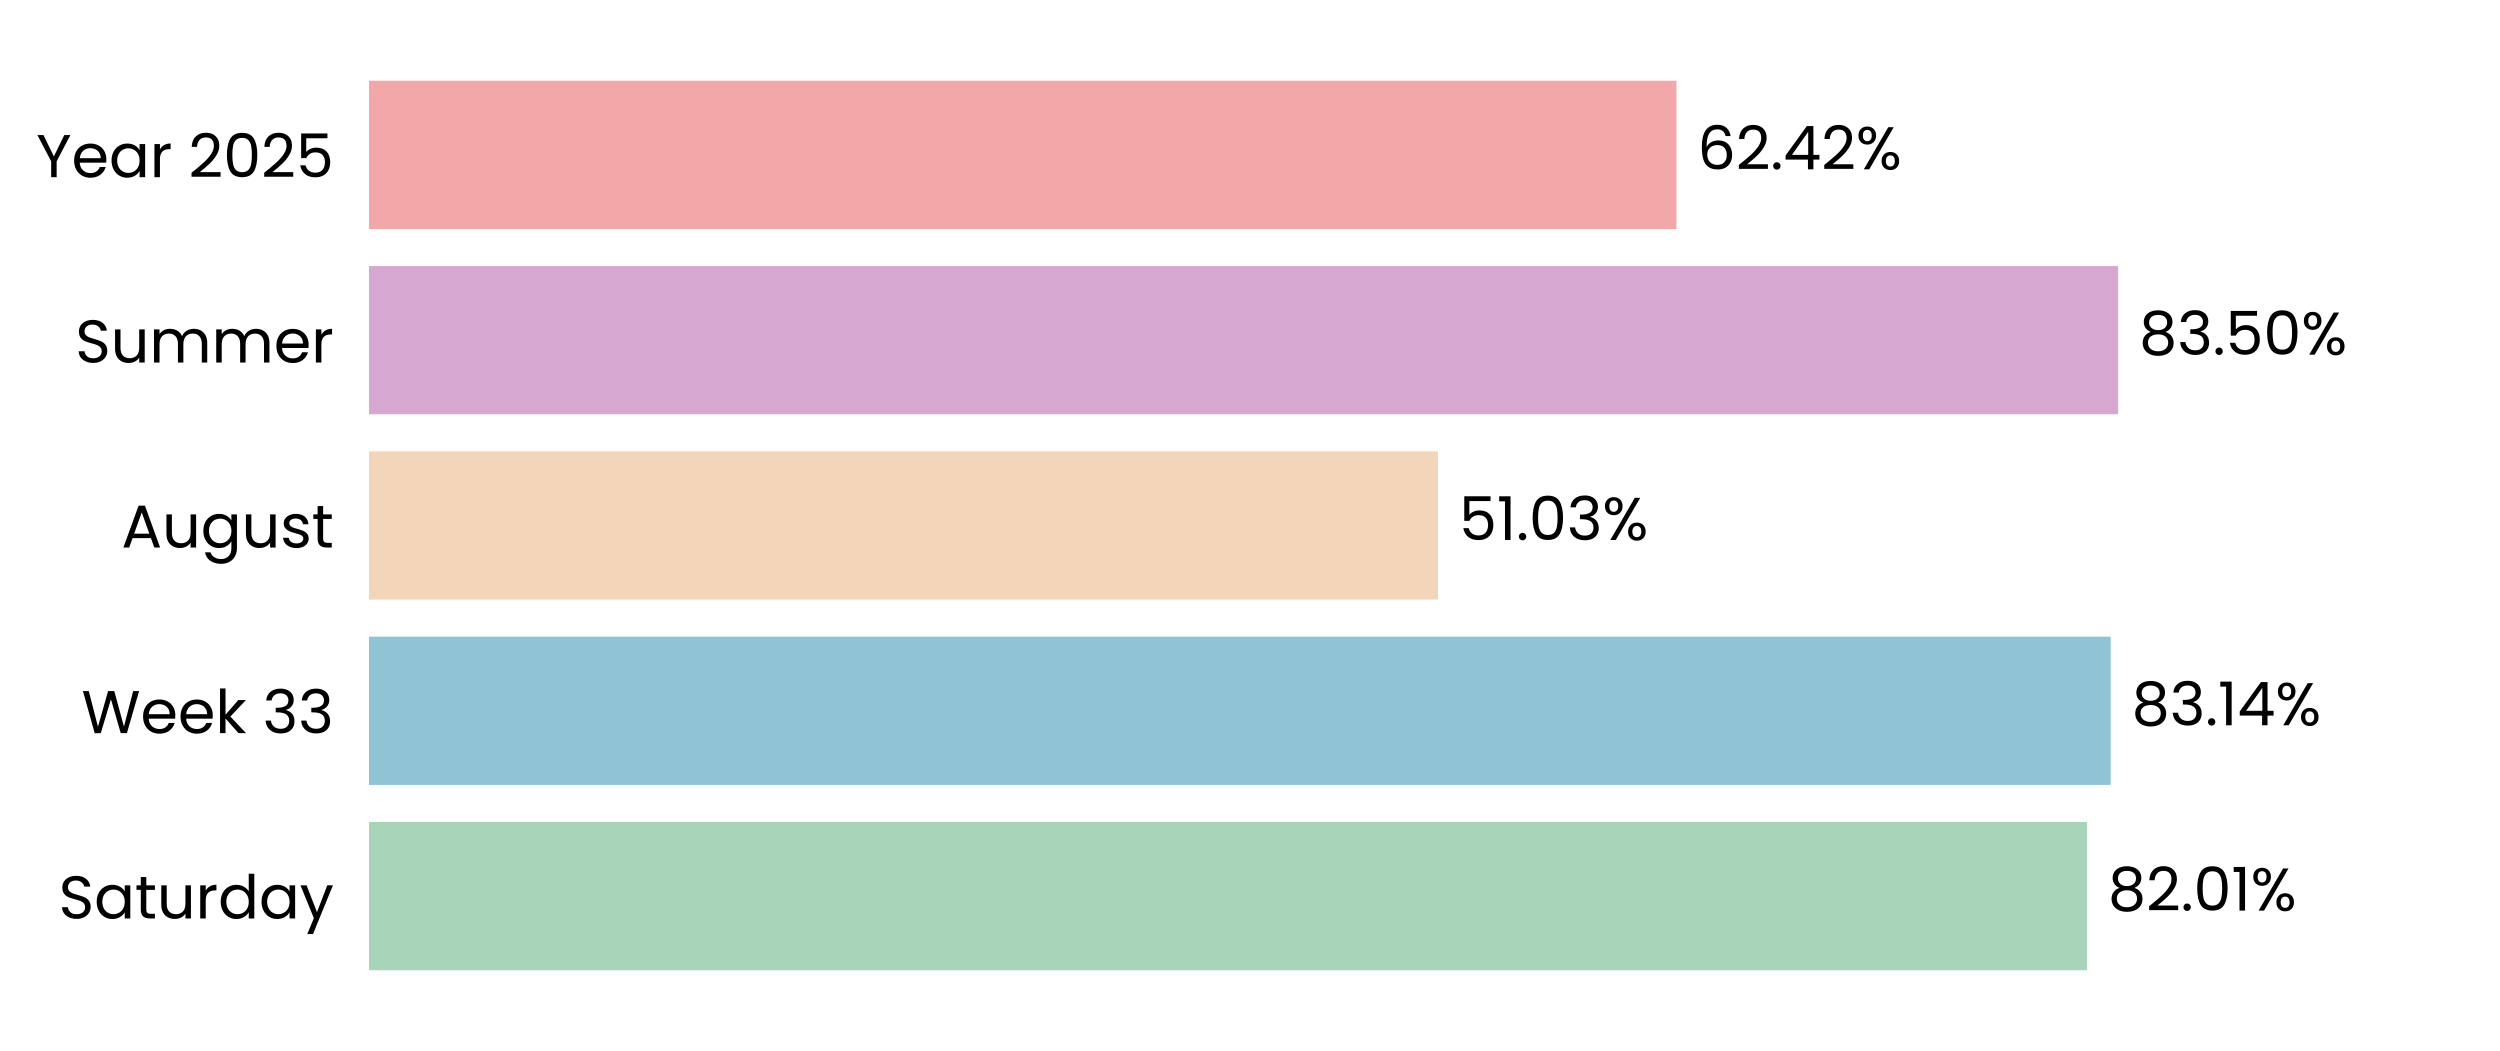
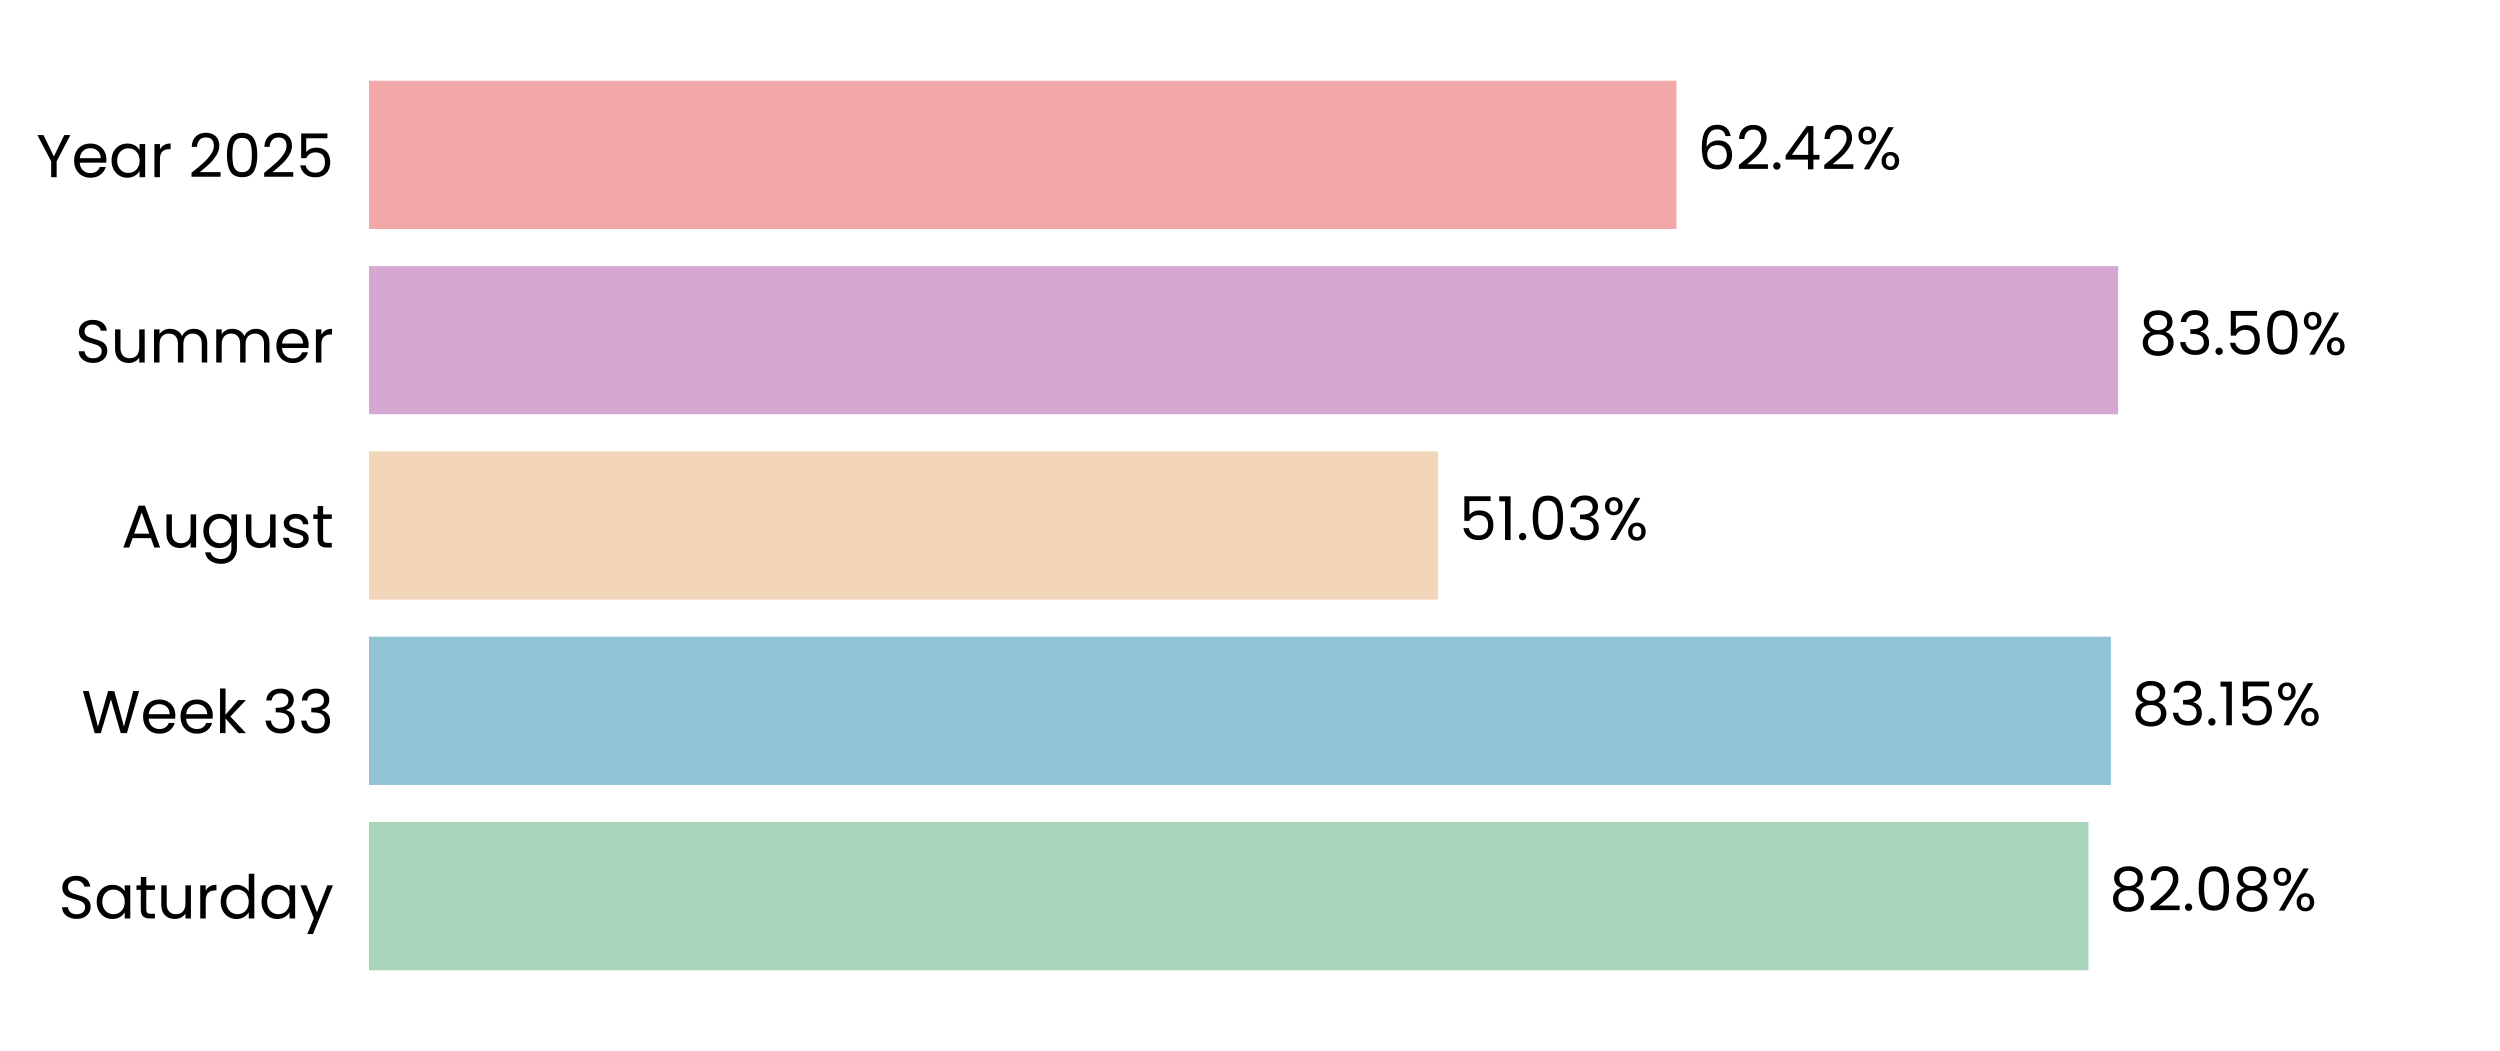
<svg xmlns="http://www.w3.org/2000/svg" xmlns:xlink="http://www.w3.org/1999/xlink" width="496.691pt" height="208.8pt" viewBox="0 0 496.691 208.8" version="1.1">
  <defs>
    <style type="text/css">*{stroke-linejoin: round; stroke-linecap: butt}</style>
  </defs>
  <g id="figure_1">
    <g id="patch_1">
      <path d="M 0 208.8  L 496.691 208.8  L 496.691 0  L 0 0  L 0 208.8  z " style="fill: none" />
    </g>
    <g id="axes_1">
      <g id="patch_2">
        <path d="M 73.311 201.6  L 489.491 201.6  L 489.491 7.2  L 73.311 7.2  L 73.311 201.6  z " style="fill: none" />
      </g>
      <g id="patch_3">
-         <path d="M 73.311 192.764  L 414.637 192.764  L 414.637 163.309  L 73.311 163.309  z " clip-path="url(#p0ef28a238a)" style="fill: #a8d5ba" />
+         <path d="M 73.311 192.764  L 414.926 192.764  L 414.926 163.309  L 73.311 163.309  z " clip-path="url(#p8cefb7bd1e)" style="fill: #a8d5ba" />
      </g>
      <g id="patch_4">
-         <path d="M 73.311 155.945  L 419.343 155.945  L 419.343 126.491  L 73.311 126.491  z " clip-path="url(#p0ef28a238a)" style="fill: #90c3d4" />
+         <path d="M 73.311 155.945  L 419.385 155.945  L 419.385 126.491  L 73.311 126.491  z " clip-path="url(#p8cefb7bd1e)" style="fill: #90c3d4" />
      </g>
      <g id="patch_5">
-         <path d="M 73.311 119.127  L 285.699 119.127  L 285.699 89.673  L 73.311 89.673  z " clip-path="url(#p0ef28a238a)" style="fill: #f3d6ba" />
+         <path d="M 73.311 119.127  L 285.708 119.127  L 285.708 89.673  L 73.311 89.673  z " clip-path="url(#p8cefb7bd1e)" style="fill: #f3d6ba" />
      </g>
      <g id="patch_6">
-         <path d="M 73.311 82.309  L 420.822 82.309  L 420.822 52.855  L 73.311 52.855  z " clip-path="url(#p0ef28a238a)" style="fill: #d6a8d1" />
+         <path d="M 73.311 82.309  L 420.825 82.309  L 420.825 52.855  L 73.311 52.855  z " clip-path="url(#p8cefb7bd1e)" style="fill: #d6a8d1" />
      </g>
      <g id="patch_7">
-         <path d="M 73.311 45.491  L 333.076 45.491  L 333.076 16.036  L 73.311 16.036  z " clip-path="url(#p0ef28a238a)" style="fill: #f2a8a8" />
+         <path d="M 73.311 45.491  L 333.077 45.491  L 333.077 16.036  L 73.311 16.036  z " clip-path="url(#p8cefb7bd1e)" style="fill: #f2a8a8" />
      </g>
      <g id="matplotlib.axis_1">
        <g id="ytick_1">
          <g id="text_1">
            <g transform="translate(11.65312 182.4764) scale(0.12 -0.12)">
              <defs>
                <path id="Poppins-Regular-53" d="M 1907 -45  Q 1466 -45 1117 112  Q 768 269 569 547  Q 371 826 365 1190  L 986 1190  Q 1018 877 1245 662  Q 1472 448 1907 448  Q 2323 448 2563 656  Q 2803 864 2803 1190  Q 2803 1446 2662 1606  Q 2522 1766 2310 1849  Q 2099 1933 1741 2029  Q 1299 2144 1033 2259  Q 768 2374 579 2620  Q 390 2867 390 3283  Q 390 3648 576 3929  Q 762 4211 1098 4364  Q 1434 4518 1869 4518  Q 2496 4518 2896 4204  Q 3296 3891 3347 3373  L 2707 3373  Q 2675 3629 2438 3824  Q 2202 4019 1811 4019  Q 1446 4019 1216 3830  Q 986 3642 986 3302  Q 986 3059 1123 2905  Q 1261 2752 1462 2672  Q 1664 2592 2029 2490  Q 2470 2368 2739 2249  Q 3008 2131 3200 1884  Q 3392 1638 3392 1216  Q 3392 890 3219 602  Q 3046 314 2707 134  Q 2368 -45 1907 -45  z " transform="scale(0.015625)" />
                <path id="Poppins-Regular-61" d="M 275 1766  Q 275 2304 492 2710  Q 710 3117 1091 3341  Q 1472 3565 1939 3565  Q 2400 3565 2739 3366  Q 3078 3168 3245 2867  L 3245 3507  L 3834 3507  L 3834 0  L 3245 0  L 3245 653  Q 3072 346 2729 144  Q 2387 -58 1933 -58  Q 1466 -58 1088 172  Q 710 403 492 819  Q 275 1235 275 1766  z M 3245 1760  Q 3245 2157 3085 2451  Q 2925 2746 2653 2902  Q 2381 3059 2054 3059  Q 1728 3059 1459 2905  Q 1190 2752 1030 2457  Q 870 2163 870 1766  Q 870 1363 1030 1065  Q 1190 768 1459 611  Q 1728 454 2054 454  Q 2381 454 2653 611  Q 2925 768 3085 1065  Q 3245 1363 3245 1760  z " transform="scale(0.015625)" />
                <path id="Poppins-Regular-74" d="M 1203 3027  L 1203 960  Q 1203 704 1312 598  Q 1421 493 1690 493  L 2118 493  L 2118 0  L 1594 0  Q 1107 0 864 224  Q 621 448 621 960  L 621 3027  L 166 3027  L 166 3507  L 621 3507  L 621 4390  L 1203 4390  L 1203 3507  L 2118 3507  L 2118 3027  L 1203 3027  z " transform="scale(0.015625)" />
                <path id="Poppins-Regular-75" d="M 3603 3507  L 3603 0  L 3021 0  L 3021 518  Q 2854 250 2556 99  Q 2259 -51 1901 -51  Q 1491 -51 1164 118  Q 838 288 649 627  Q 461 966 461 1453  L 461 3507  L 1037 3507  L 1037 1530  Q 1037 1011 1299 732  Q 1562 454 2016 454  Q 2483 454 2752 742  Q 3021 1030 3021 1581  L 3021 3507  L 3603 3507  z " transform="scale(0.015625)" />
                <path id="Poppins-Regular-72" d="M 1075 2938  Q 1229 3238 1513 3404  Q 1798 3571 2208 3571  L 2208 2970  L 2054 2970  Q 1075 2970 1075 1907  L 1075 0  L 493 0  L 493 3507  L 1075 3507  L 1075 2938  z " transform="scale(0.015625)" />
                <path id="Poppins-Regular-64" d="M 275 1766  Q 275 2304 492 2710  Q 710 3117 1091 3341  Q 1472 3565 1946 3565  Q 2355 3565 2707 3376  Q 3059 3187 3245 2880  L 3245 4736  L 3834 4736  L 3834 0  L 3245 0  L 3245 659  Q 3072 346 2733 144  Q 2394 -58 1939 -58  Q 1472 -58 1091 172  Q 710 403 492 819  Q 275 1235 275 1766  z M 3245 1760  Q 3245 2157 3085 2451  Q 2925 2746 2653 2902  Q 2381 3059 2054 3059  Q 1728 3059 1459 2905  Q 1190 2752 1030 2457  Q 870 2163 870 1766  Q 870 1363 1030 1065  Q 1190 768 1459 611  Q 1728 454 2054 454  Q 2381 454 2653 611  Q 2925 768 3085 1065  Q 3245 1363 3245 1760  z " transform="scale(0.015625)" />
                <path id="Poppins-Regular-79" d="M 3514 3507  L 1402 -1651  L 800 -1651  L 1491 38  L 77 3507  L 723 3507  L 1824 666  L 2912 3507  L 3514 3507  z " transform="scale(0.015625)" />
              </defs>
              <use xlink:href="#Poppins-Regular-53" />
              <use xlink:href="#Poppins-Regular-61" transform="translate(58.7 0)" />
              <use xlink:href="#Poppins-Regular-74" transform="translate(126.3 0)" />
              <use xlink:href="#Poppins-Regular-75" transform="translate(162.7 0)" />
              <use xlink:href="#Poppins-Regular-72" transform="translate(226.7 0)" />
              <use xlink:href="#Poppins-Regular-64" transform="translate(264 0)" />
              <use xlink:href="#Poppins-Regular-61" transform="translate(331.5999 0)" />
              <use xlink:href="#Poppins-Regular-79" transform="translate(399.1999 0)" />
            </g>
          </g>
        </g>
        <g id="ytick_2">
          <g id="text_2">
            <g transform="translate(16.19813 145.6582) scale(0.12 -0.12)">
              <defs>
                <path id="Poppins-Regular-57" d="M 6099 4461  L 4806 0  L 4154 0  L 3117 3590  L 2042 0  L 1395 -6  L 147 4461  L 768 4461  L 1741 678  L 2816 4461  L 3469 4461  L 4493 691  L 5472 4461  L 6099 4461  z " transform="scale(0.015625)" />
                <path id="Poppins-Regular-65" d="M 3693 1888  Q 3693 1722 3674 1536  L 870 1536  Q 902 1018 1225 726  Q 1549 435 2010 435  Q 2387 435 2640 611  Q 2893 787 2995 1082  L 3622 1082  Q 3482 576 3059 259  Q 2637 -58 2010 -58  Q 1510 -58 1116 166  Q 723 390 499 803  Q 275 1216 275 1760  Q 275 2304 492 2713  Q 710 3123 1104 3344  Q 1498 3565 2010 3565  Q 2509 3565 2893 3347  Q 3277 3130 3485 2749  Q 3693 2368 3693 1888  z M 3091 2010  Q 3091 2342 2944 2582  Q 2797 2822 2544 2947  Q 2291 3072 1984 3072  Q 1542 3072 1232 2790  Q 922 2509 877 2010  L 3091 2010  z " transform="scale(0.015625)" />
                <path id="Poppins-Regular-6b" d="M 2451 0  L 1075 1549  L 1075 0  L 493 0  L 493 4736  L 1075 4736  L 1075 1952  L 2426 3507  L 3238 3507  L 1587 1760  L 3245 0  L 2451 0  z " transform="scale(0.015625)" />
                <path id="Poppins-Regular-20" transform="scale(0.015625)" />
                <path id="Poppins-Regular-33" d="M 384 3462  Q 429 4051 838 4384  Q 1248 4717 1901 4717  Q 2336 4717 2653 4560  Q 2970 4403 3133 4134  Q 3296 3866 3296 3526  Q 3296 3130 3069 2842  Q 2842 2554 2477 2470  L 2477 2438  Q 2893 2336 3136 2035  Q 3379 1734 3379 1248  Q 3379 883 3212 592  Q 3046 301 2713 134  Q 2381 -32 1914 -32  Q 1235 -32 800 323  Q 365 678 314 1331  L 877 1331  Q 922 947 1190 704  Q 1459 461 1907 461  Q 2355 461 2588 694  Q 2822 928 2822 1299  Q 2822 1779 2502 1990  Q 2182 2202 1536 2202  L 1389 2202  L 1389 2688  L 1542 2688  Q 2131 2694 2432 2883  Q 2733 3072 2733 3469  Q 2733 3808 2512 4013  Q 2291 4218 1882 4218  Q 1485 4218 1241 4013  Q 998 3808 954 3462  L 384 3462  z " transform="scale(0.015625)" />
              </defs>
              <use xlink:href="#Poppins-Regular-57" />
              <use xlink:href="#Poppins-Regular-65" transform="translate(97.59999 0)" />
              <use xlink:href="#Poppins-Regular-65" transform="translate(159.6 0)" />
              <use xlink:href="#Poppins-Regular-6b" transform="translate(221.6 0)" />
              <use xlink:href="#Poppins-Regular-20" transform="translate(273.0999 0)" />
              <use xlink:href="#Poppins-Regular-33" transform="translate(299.7999 0)" />
              <use xlink:href="#Poppins-Regular-33" transform="translate(358.6999 0)" />
            </g>
          </g>
        </g>
        <g id="ytick_3">
          <g id="text_3">
            <g transform="translate(24.11812 108.78) scale(0.12 -0.12)">
              <defs>
                <path id="Poppins-Regular-41" d="M 3130 992  L 1184 992  L 826 0  L 211 0  L 1824 4435  L 2496 4435  L 4102 0  L 3488 0  L 3130 992  z M 2963 1466  L 2157 3718  L 1350 1466  L 2963 1466  z " transform="scale(0.015625)" />
                <path id="Poppins-Regular-67" d="M 1939 3565  Q 2394 3565 2736 3366  Q 3078 3168 3245 2867  L 3245 3507  L 3834 3507  L 3834 -77  Q 3834 -557 3629 -931  Q 3424 -1306 3043 -1517  Q 2662 -1728 2157 -1728  Q 1466 -1728 1005 -1401  Q 544 -1075 461 -512  L 1037 -512  Q 1133 -832 1433 -1027  Q 1734 -1222 2157 -1222  Q 2637 -1222 2941 -921  Q 3245 -621 3245 -77  L 3245 659  Q 3072 352 2733 147  Q 2394 -58 1939 -58  Q 1472 -58 1091 172  Q 710 403 492 819  Q 275 1235 275 1766  Q 275 2304 492 2710  Q 710 3117 1091 3341  Q 1472 3565 1939 3565  z M 3245 1760  Q 3245 2157 3085 2451  Q 2925 2746 2653 2902  Q 2381 3059 2054 3059  Q 1728 3059 1459 2905  Q 1190 2752 1030 2457  Q 870 2163 870 1766  Q 870 1363 1030 1065  Q 1190 768 1459 611  Q 1728 454 2054 454  Q 2381 454 2653 611  Q 2925 768 3085 1065  Q 3245 1363 3245 1760  z " transform="scale(0.015625)" />
                <path id="Poppins-Regular-73" d="M 1734 -58  Q 1331 -58 1011 80  Q 691 218 505 464  Q 320 710 301 1030  L 902 1030  Q 928 768 1149 601  Q 1370 435 1728 435  Q 2061 435 2253 582  Q 2445 730 2445 954  Q 2445 1184 2240 1296  Q 2035 1408 1606 1517  Q 1216 1619 969 1724  Q 723 1830 547 2038  Q 371 2246 371 2586  Q 371 2854 531 3078  Q 691 3302 985 3433  Q 1280 3565 1658 3565  Q 2240 3565 2598 3270  Q 2957 2976 2982 2464  L 2400 2464  Q 2381 2739 2179 2905  Q 1978 3072 1638 3072  Q 1325 3072 1139 2937  Q 954 2803 954 2586  Q 954 2413 1066 2301  Q 1178 2189 1347 2121  Q 1517 2054 1818 1971  Q 2195 1869 2432 1769  Q 2669 1670 2838 1472  Q 3008 1274 3014 954  Q 3014 666 2854 435  Q 2694 205 2403 73  Q 2112 -58 1734 -58  z " transform="scale(0.015625)" />
              </defs>
              <use xlink:href="#Poppins-Regular-41" />
              <use xlink:href="#Poppins-Regular-75" transform="translate(67.39999 0)" />
              <use xlink:href="#Poppins-Regular-67" transform="translate(131.4 0)" />
              <use xlink:href="#Poppins-Regular-75" transform="translate(199 0)" />
              <use xlink:href="#Poppins-Regular-73" transform="translate(263 0)" />
              <use xlink:href="#Poppins-Regular-74" transform="translate(315.2 0)" />
            </g>
          </g>
        </g>
        <g id="ytick_4">
          <g id="text_4">
            <g transform="translate(14.95125 72.02182) scale(0.12 -0.12)">
              <defs>
                <path id="Poppins-Regular-6d" d="M 4710 3571  Q 5120 3571 5440 3401  Q 5760 3232 5945 2893  Q 6131 2554 6131 2067  L 6131 0  L 5555 0  L 5555 1984  Q 5555 2509 5296 2787  Q 5037 3066 4595 3066  Q 4141 3066 3872 2774  Q 3603 2483 3603 1933  L 3603 0  L 3027 0  L 3027 1984  Q 3027 2509 2768 2787  Q 2509 3066 2067 3066  Q 1613 3066 1344 2774  Q 1075 2483 1075 1933  L 1075 0  L 493 0  L 493 3507  L 1075 3507  L 1075 3002  Q 1248 3277 1539 3424  Q 1830 3571 2182 3571  Q 2624 3571 2963 3372  Q 3302 3174 3469 2790  Q 3616 3162 3955 3366  Q 4294 3571 4710 3571  z " transform="scale(0.015625)" />
              </defs>
              <use xlink:href="#Poppins-Regular-53" />
              <use xlink:href="#Poppins-Regular-75" transform="translate(58.7 0)" />
              <use xlink:href="#Poppins-Regular-6d" transform="translate(122.7 0)" />
              <use xlink:href="#Poppins-Regular-6d" transform="translate(225.7 0)" />
              <use xlink:href="#Poppins-Regular-65" transform="translate(328.7 0)" />
              <use xlink:href="#Poppins-Regular-72" transform="translate(390.6999 0)" />
            </g>
          </g>
        </g>
        <g id="ytick_5">
          <g id="text_5">
            <g transform="translate(7.2 35.20364) scale(0.12 -0.12)">
              <defs>
                <path id="Poppins-Regular-59" d="M 3616 4461  L 2163 1683  L 2163 0  L 1581 0  L 1581 1683  L 122 4461  L 768 4461  L 1869 2202  L 2970 4461  L 3616 4461  z " transform="scale(0.015625)" />
                <path id="Poppins-Regular-32" d="M 326 467  Q 1139 1120 1600 1539  Q 2061 1958 2377 2416  Q 2694 2874 2694 3315  Q 2694 3731 2492 3971  Q 2291 4211 1843 4211  Q 1408 4211 1168 3939  Q 928 3667 909 3213  L 346 3213  Q 371 3930 780 4320  Q 1190 4710 1837 4710  Q 2496 4710 2883 4345  Q 3270 3981 3270 3341  Q 3270 2810 2953 2307  Q 2637 1805 2233 1424  Q 1830 1043 1203 538  L 3405 538  L 3405 51  L 326 51  L 326 467  z " transform="scale(0.015625)" />
                <path id="Poppins-Regular-30" d="M 397 2362  Q 397 3462 755 4080  Q 1114 4698 2010 4698  Q 2899 4698 3257 4080  Q 3616 3462 3616 2362  Q 3616 1242 3257 621  Q 2899 0 2010 0  Q 1114 0 755 621  Q 397 1242 397 2362  z M 3040 2362  Q 3040 2918 2966 3305  Q 2893 3693 2665 3929  Q 2438 4166 2010 4166  Q 1574 4166 1347 3929  Q 1120 3693 1046 3305  Q 973 2918 973 2362  Q 973 1786 1046 1395  Q 1120 1005 1347 768  Q 1574 531 2010 531  Q 2438 531 2665 768  Q 2893 1005 2966 1395  Q 3040 1786 3040 2362  z " transform="scale(0.015625)" />
                <path id="Poppins-Regular-35" d="M 3347 4122  L 1101 4122  L 1101 2662  Q 1248 2867 1536 2998  Q 1824 3130 2157 3130  Q 2688 3130 3021 2909  Q 3354 2688 3498 2339  Q 3642 1990 3642 1600  Q 3642 1139 3469 774  Q 3296 410 2941 198  Q 2586 -13 2061 -13  Q 1389 -13 973 332  Q 557 678 467 1254  L 1037 1254  Q 1120 890 1389 685  Q 1658 480 2067 480  Q 2573 480 2829 784  Q 3085 1088 3085 1587  Q 3085 2086 2829 2358  Q 2573 2630 2074 2630  Q 1734 2630 1481 2467  Q 1229 2304 1114 2022  L 563 2022  L 563 4634  L 3347 4634  L 3347 4122  z " transform="scale(0.015625)" />
              </defs>
              <use xlink:href="#Poppins-Regular-59" />
              <use xlink:href="#Poppins-Regular-65" transform="translate(58.39999 0)" />
              <use xlink:href="#Poppins-Regular-61" transform="translate(120.4 0)" />
              <use xlink:href="#Poppins-Regular-72" transform="translate(188 0)" />
              <use xlink:href="#Poppins-Regular-20" transform="translate(225.3 0)" />
              <use xlink:href="#Poppins-Regular-32" transform="translate(252 0)" />
              <use xlink:href="#Poppins-Regular-30" transform="translate(309.4999 0)" />
              <use xlink:href="#Poppins-Regular-32" transform="translate(372.2999 0)" />
              <use xlink:href="#Poppins-Regular-35" transform="translate(429.7999 0)" />
            </g>
          </g>
        </g>
      </g>
      <g id="text_6">
-         <g transform="translate(418.7985 180.9164) scale(0.12 -0.12)">
+         <g transform="translate(419.0875 180.9164) scale(0.12 -0.12)">
          <defs>
            <path id="Poppins-Regular-38" d="M 1242 2406  Q 883 2547 691 2816  Q 499 3085 499 3469  Q 499 3814 672 4092  Q 845 4371 1187 4534  Q 1530 4698 2016 4698  Q 2502 4698 2844 4534  Q 3187 4371 3363 4092  Q 3539 3814 3539 3469  Q 3539 3098 3340 2819  Q 3142 2541 2797 2406  Q 3194 2285 3427 1981  Q 3661 1677 3661 1248  Q 3661 832 3456 521  Q 3251 211 2876 41  Q 2502 -128 2016 -128  Q 1530 -128 1162 41  Q 794 211 589 521  Q 384 832 384 1248  Q 384 1677 614 1984  Q 845 2291 1242 2406  z M 2976 3398  Q 2976 3789 2720 4000  Q 2464 4211 2016 4211  Q 1574 4211 1318 4000  Q 1062 3789 1062 3392  Q 1062 3034 1328 2816  Q 1594 2598 2016 2598  Q 2445 2598 2710 2819  Q 2976 3040 2976 3398  z M 2016 2150  Q 1542 2150 1241 1929  Q 941 1709 941 1267  Q 941 858 1232 608  Q 1523 358 2016 358  Q 2509 358 2797 608  Q 3085 858 3085 1267  Q 3085 1696 2790 1923  Q 2496 2150 2016 2150  z " transform="scale(0.015625)" />
            <path id="Poppins-Regular-2e" d="M 678 -38  Q 512 -38 397 77  Q 282 192 282 358  Q 282 525 397 640  Q 512 755 678 755  Q 838 755 950 640  Q 1062 525 1062 358  Q 1062 192 950 77  Q 838 -38 678 -38  z " transform="scale(0.015625)" />
-             <path id="Poppins-Regular-31" d="M 243 4096  L 243 4627  L 1446 4627  L 1446 0  L 858 0  L 858 4096  L 243 4096  z " transform="scale(0.015625)" />
            <path id="Poppins-Regular-25" d="M 269 3584  Q 269 4019 531 4278  Q 794 4538 1203 4538  Q 1613 4538 1875 4278  Q 2138 4019 2138 3584  Q 2138 3142 1875 2883  Q 1613 2624 1203 2624  Q 794 2624 531 2883  Q 269 3142 269 3584  z M 4006 4467  L 1414 0  L 838 0  L 3430 4467  L 4006 4467  z M 1203 4179  Q 986 4179 861 4028  Q 736 3878 736 3584  Q 736 3290 861 3136  Q 986 2982 1203 2982  Q 1421 2982 1549 3139  Q 1677 3296 1677 3584  Q 1677 3878 1549 4028  Q 1421 4179 1203 4179  z M 2720 883  Q 2720 1325 2982 1584  Q 3245 1843 3654 1843  Q 4064 1843 4323 1584  Q 4582 1325 4582 883  Q 4582 448 4323 185  Q 4064 -77 3654 -77  Q 3245 -77 2982 182  Q 2720 442 2720 883  z M 3648 1478  Q 3430 1478 3302 1328  Q 3174 1178 3174 883  Q 3174 595 3302 444  Q 3430 294 3648 294  Q 3866 294 3994 444  Q 4122 595 4122 883  Q 4122 1178 3994 1328  Q 3866 1478 3648 1478  z " transform="scale(0.015625)" />
          </defs>
          <use xlink:href="#Poppins-Regular-38" />
          <use xlink:href="#Poppins-Regular-32" transform="translate(63.09999 0)" />
          <use xlink:href="#Poppins-Regular-2e" transform="translate(120.6 0)" />
          <use xlink:href="#Poppins-Regular-30" transform="translate(141.6 0)" />
-           <use xlink:href="#Poppins-Regular-31" transform="translate(204.3999 0)" />
-           <use xlink:href="#Poppins-Regular-25" transform="translate(236.3999 0)" />
+           <use xlink:href="#Poppins-Regular-38" transform="translate(204.3999 0)" />
+           <use xlink:href="#Poppins-Regular-25" transform="translate(267.4999 0)" />
        </g>
      </g>
      <g id="text_7">
-         <g transform="translate(423.5052 144.0982) scale(0.12 -0.12)">
+         <g transform="translate(423.5465 144.0982) scale(0.12 -0.12)">
          <defs>
-             <path id="Poppins-Regular-34" d="M 256 1030  L 256 1472  L 2502 4582  L 3200 4582  L 3200 1536  L 3840 1536  L 3840 1030  L 3200 1030  L 3200 0  L 2624 0  L 2624 1030  L 256 1030  z M 2650 3974  L 928 1536  L 2650 1536  L 2650 3974  z " transform="scale(0.015625)" />
+             <path id="Poppins-Regular-31" d="M 243 4096  L 243 4627  L 1446 4627  L 1446 0  L 858 0  L 858 4096  L 243 4096  z " transform="scale(0.015625)" />
          </defs>
          <use xlink:href="#Poppins-Regular-38" />
          <use xlink:href="#Poppins-Regular-33" transform="translate(63.09999 0)" />
          <use xlink:href="#Poppins-Regular-2e" transform="translate(122 0)" />
          <use xlink:href="#Poppins-Regular-31" transform="translate(143 0)" />
-           <use xlink:href="#Poppins-Regular-34" transform="translate(175 0)" />
-           <use xlink:href="#Poppins-Regular-25" transform="translate(237.8999 0)" />
+           <use xlink:href="#Poppins-Regular-35" transform="translate(175 0)" />
+           <use xlink:href="#Poppins-Regular-25" transform="translate(237.7999 0)" />
        </g>
      </g>
      <g id="text_8">
-         <g transform="translate(289.861 107.28) scale(0.12 -0.12)">
+         <g transform="translate(289.8703 107.28) scale(0.12 -0.12)">
          <use xlink:href="#Poppins-Regular-35" />
          <use xlink:href="#Poppins-Regular-31" transform="translate(62.79999 0)" />
          <use xlink:href="#Poppins-Regular-2e" transform="translate(94.79997 0)" />
          <use xlink:href="#Poppins-Regular-30" transform="translate(115.8 0)" />
          <use xlink:href="#Poppins-Regular-33" transform="translate(178.5999 0)" />
          <use xlink:href="#Poppins-Regular-25" transform="translate(237.4999 0)" />
        </g>
      </g>
      <g id="text_9">
-         <g transform="translate(424.984 70.46182) scale(0.12 -0.12)">
+         <g transform="translate(424.9871 70.46182) scale(0.12 -0.12)">
          <use xlink:href="#Poppins-Regular-38" />
          <use xlink:href="#Poppins-Regular-33" transform="translate(63.09999 0)" />
          <use xlink:href="#Poppins-Regular-2e" transform="translate(122 0)" />
          <use xlink:href="#Poppins-Regular-35" transform="translate(143 0)" />
          <use xlink:href="#Poppins-Regular-30" transform="translate(205.8 0)" />
          <use xlink:href="#Poppins-Regular-25" transform="translate(268.5999 0)" />
        </g>
      </g>
      <g id="text_10">
-         <g transform="translate(337.2379 33.64364) scale(0.12 -0.12)">
+         <g transform="translate(337.2387 33.64364) scale(0.12 -0.12)">
          <defs>
            <path id="Poppins-Regular-36" d="M 2976 3526  Q 2835 4237 2099 4237  Q 1530 4237 1248 3798  Q 966 3360 973 2355  Q 1120 2688 1462 2877  Q 1805 3066 2227 3066  Q 2886 3066 3280 2656  Q 3674 2246 3674 1523  Q 3674 1088 3504 742  Q 3334 397 2992 192  Q 2650 -13 2163 -13  Q 1504 -13 1133 281  Q 762 576 614 1094  Q 467 1613 467 2374  Q 467 4723 2106 4723  Q 2733 4723 3091 4384  Q 3450 4045 3514 3526  L 2976 3526  z M 2106 2573  Q 1830 2573 1587 2461  Q 1344 2349 1193 2121  Q 1043 1894 1043 1568  Q 1043 1082 1324 778  Q 1606 474 2131 474  Q 2579 474 2844 752  Q 3110 1030 3110 1504  Q 3110 2003 2854 2288  Q 2598 2573 2106 2573  z " transform="scale(0.015625)" />
+             <path id="Poppins-Regular-34" d="M 256 1030  L 256 1472  L 2502 4582  L 3200 4582  L 3200 1536  L 3840 1536  L 3840 1030  L 3200 1030  L 3200 0  L 2624 0  L 2624 1030  L 256 1030  z M 2650 3974  L 928 1536  L 2650 1536  L 2650 3974  z " transform="scale(0.015625)" />
          </defs>
          <use xlink:href="#Poppins-Regular-36" />
          <use xlink:href="#Poppins-Regular-32" transform="translate(63.49999 0)" />
          <use xlink:href="#Poppins-Regular-2e" transform="translate(121 0)" />
          <use xlink:href="#Poppins-Regular-34" transform="translate(142 0)" />
          <use xlink:href="#Poppins-Regular-32" transform="translate(204.8999 0)" />
          <use xlink:href="#Poppins-Regular-25" transform="translate(262.3999 0)" />
        </g>
      </g>
    </g>
  </g>
  <defs>
-     <clipPath id="p0ef28a238a">
+     <clipPath id="p8cefb7bd1e">
      <rect x="73.311" y="7.2" width="416.18" height="194.4" />
    </clipPath>
  </defs>
</svg>
